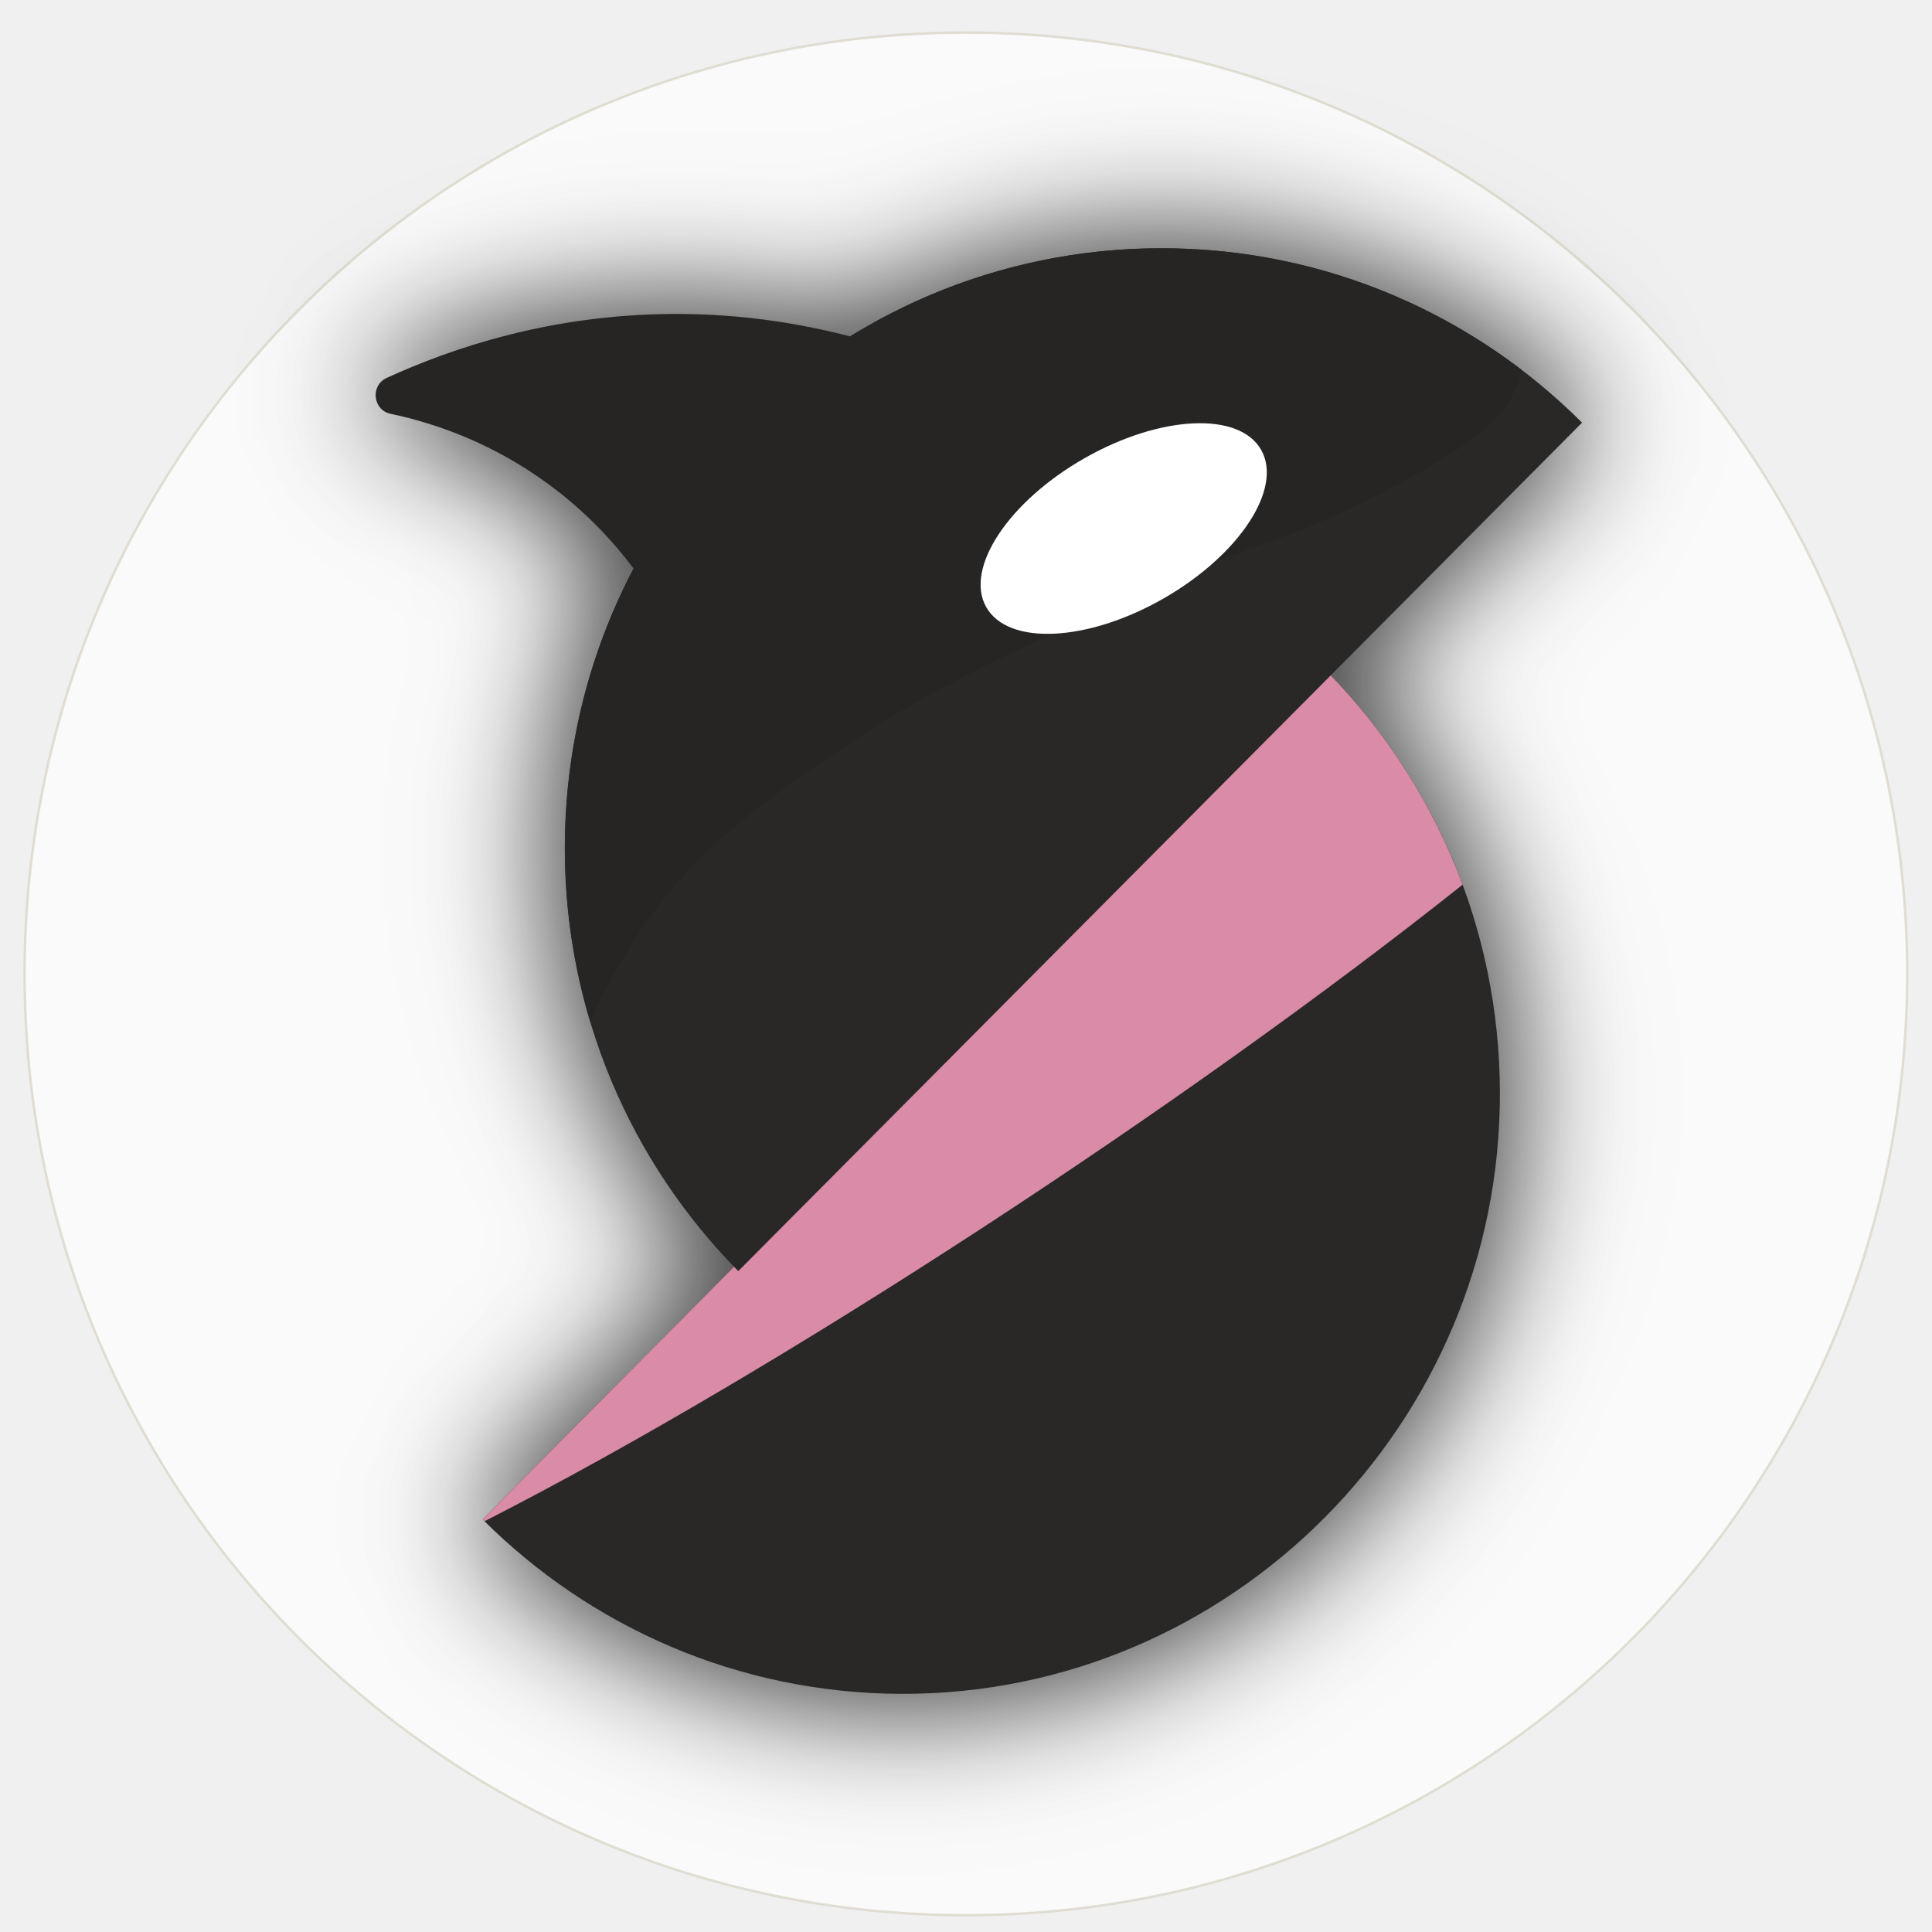
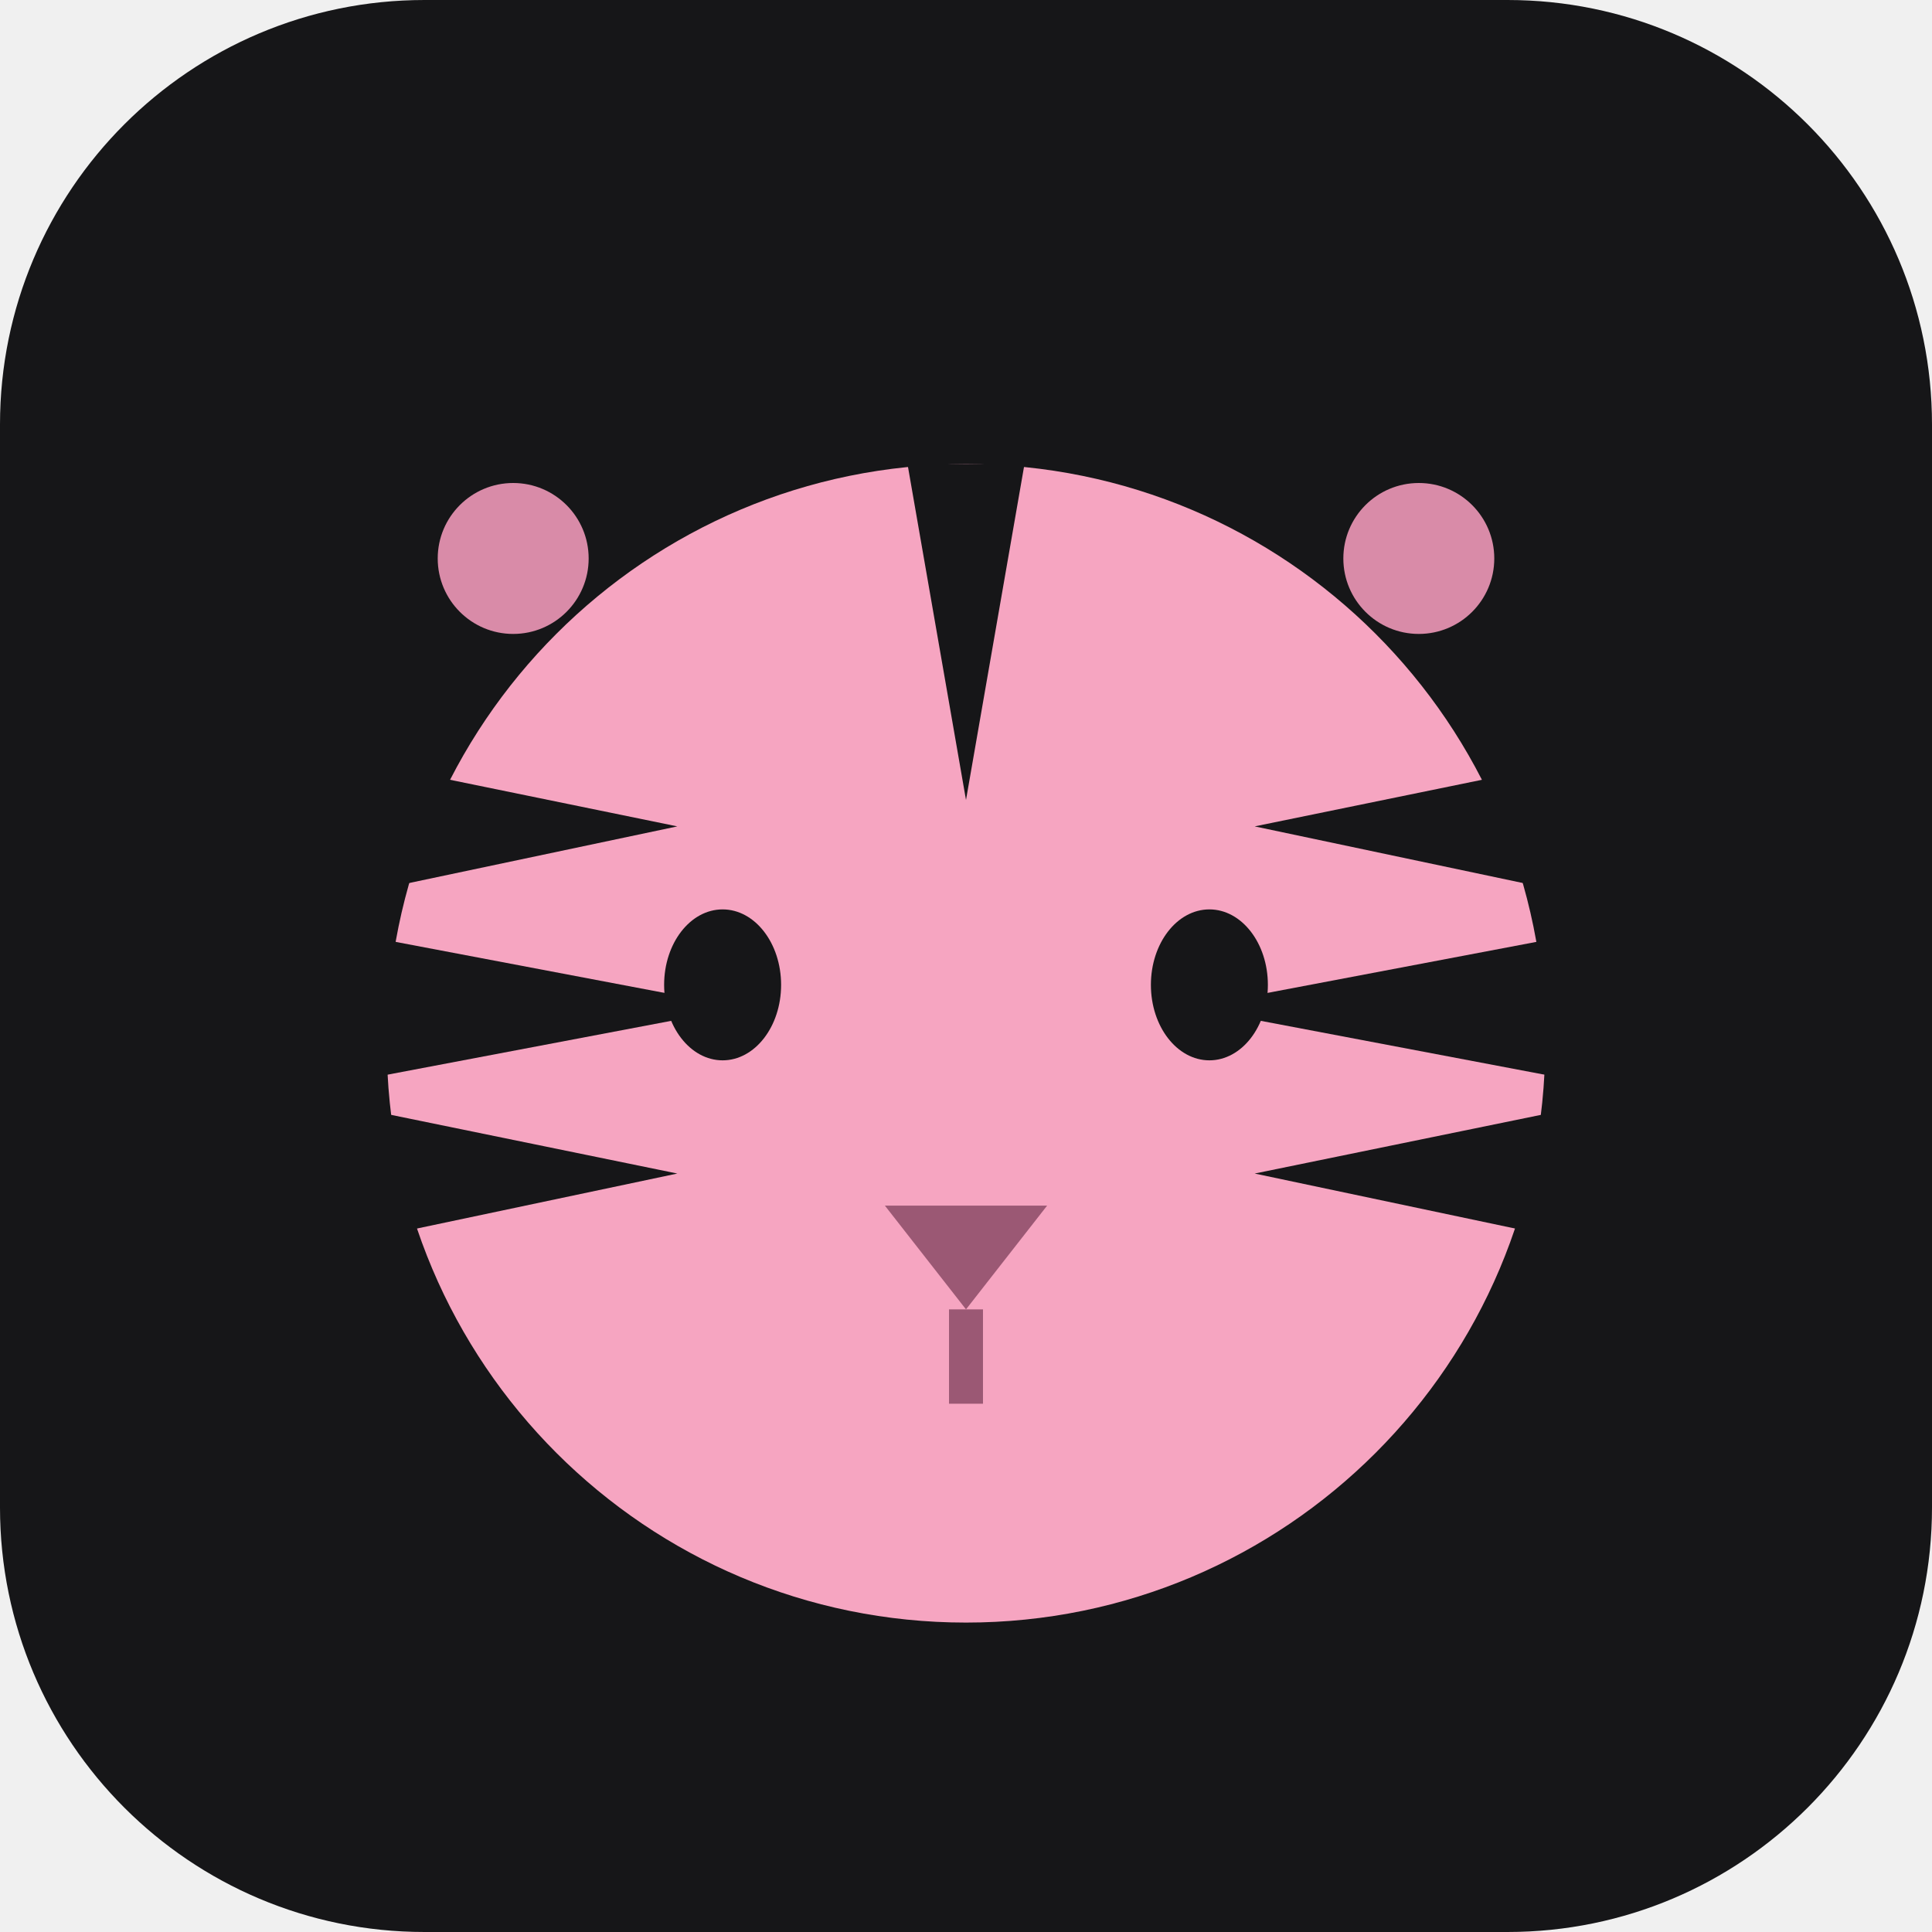
- <svg xmlns="http://www.w3.org/2000/svg" xmlns:xlink="http://www.w3.org/1999/xlink" version="1.1" id="svg2" width="1024" height="1024" viewBox="0 0 1280 1280">
-   <defs id="defs6">
-     <linearGradient id="linearGradient4731">
-       <stop style="stop-color:#000000;stop-opacity:1;" offset="0" id="stop4727" />
-       <stop style="stop-color:#000000;stop-opacity:0;" offset="1" id="stop4729" />
-     </linearGradient>
-     <linearGradient id="linearGradient3247">
-       <stop style="stop-color:#9c1a1a;stop-opacity:1;" offset="0" id="stop3245" />
-     </linearGradient>
-     <linearGradient id="linearGradient3241">
-       <stop style="stop-color:#f9f9f9;stop-opacity:0.7;" offset="0" id="stop3239" />
-     </linearGradient>
-     <clipPath clipPathUnits="userSpaceOnUse" id="clipPath16">
-       <path d="M 0,792 H 612 V 0 H 0 Z" id="path14" />
-     </clipPath>
-     <radialGradient xlink:href="#linearGradient4731" id="radialGradient4733" cx="306.272" cy="387.852" fx="306.272" fy="387.852" r="299.729" gradientTransform="matrix(1,0,0,1.198245,0,-76.88981)" gradientUnits="userSpaceOnUse" />
-     <filter style="color-interpolation-filters:sRGB;" id="filter5943" x="-0.241" y="-0.197" width="1.483" height="1.394">
-       <feFlood flood-opacity="0.498" flood-color="rgb(0,0,0)" result="flood" id="feFlood5933" />
-       <feComposite in="flood" in2="SourceGraphic" operator="in" result="composite1" id="feComposite5935" />
-       <feGaussianBlur in="composite1" stdDeviation="30.53" result="blur" id="feGaussianBlur5937" />
-       <feOffset dx="0" dy="0" result="offset" id="feOffset5939" />
-       <feComposite in="SourceGraphic" in2="offset" operator="over" result="fbSourceGraphic" id="feComposite5941" />
-       <feColorMatrix result="fbSourceGraphicAlpha" in="fbSourceGraphic" values="0 0 0 -1 0 0 0 0 -1 0 0 0 0 -1 0 0 0 0 1 0" id="feColorMatrix5945" />
-       <feFlood id="feFlood5947" flood-opacity="0.498" flood-color="rgb(0,0,0)" result="flood" in="fbSourceGraphic" />
-       <feComposite in2="fbSourceGraphic" id="feComposite5949" in="flood" operator="in" result="composite1" />
-       <feGaussianBlur id="feGaussianBlur5951" in="composite1" stdDeviation="30.53" result="blur" />
-       <feOffset id="feOffset5953" dx="0" dy="0" result="offset" />
-       <feComposite in2="offset" id="feComposite5955" in="fbSourceGraphic" operator="over" result="composite2" />
-     </filter>
-   </defs>
-   <g id="layer1" transform="matrix(0.9989575,0,0,0.9979921,-0.933722,0.06231743)" style="display:inline;fill:none">
-     <ellipse style="fill:#fafafa;fill-opacity:1;fill-rule:evenodd;stroke:#d7d4c3;stroke-width:1.657;stroke-opacity:0.718" id="path713" cx="641.534" cy="646.471" rx="624.273" ry="624.877" />
-   </g>
-   <g id="g8" transform="matrix(1.333333,0,0,-1.333333,0,1056)" style="display:inline">
-     <g id="g10" transform="translate(180.1153,-78.36576)" style="filter:url(#filter5943)">
-       <g id="g3273" transform="translate(-7.954949,-26.51651)" style="display:inline;opacity:0.285;mix-blend-mode:overlay;fill-opacity:1;fill:url(#radialGradient4733)">
-         <g id="g3271" clip-path="url(#clipPath16)" style="fill-opacity:1;fill:url(#radialGradient4733)">
-           <g id="g3253" transform="translate(59.7287,115.3517)" style="fill-opacity:1;fill:url(#radialGradient4733)">
-             <path d="m 0,0 c 53.332,-53.285 126.698,-86.317 207.744,-86.646 164.049,-0.664 298.355,134.38 297.699,299.337 -0.324,81.496 -33.176,155.271 -86.17,208.899 z" style="fill:url(#radialGradient4733);fill-opacity:1;fill-rule:nonzero;stroke:none" id="path3251" />
-           </g>
-           <g id="g3257" transform="translate(479.0017,536.9419)" style="fill-opacity:1;fill:url(#radialGradient4733)">
-             <path d="m 0,0 -419.273,-421.59 c 0.298,-0.298 0.606,-0.587 0.906,-0.884 146.894,74.925 348.023,206.579 486.003,316.297 C 52.756,-65.97 29.506,-29.859 0,0" style="fill:url(#radialGradient4733);fill-opacity:1;fill-rule:nonzero;stroke:none" id="path3255" />
-           </g>
-           <g id="g3261" transform="translate(397.0372,747)" style="fill-opacity:1;fill:url(#radialGradient4733)">
-             <path d="m 0,0 c -163.742,0 -296.482,-133.473 -296.482,-298.121 0,-81.979 32.915,-156.223 86.172,-210.117 l 419.273,421.59 C 155.364,-33.096 81.529,0 0,0" style="fill:url(#radialGradient4733);fill-opacity:1;fill-rule:nonzero;stroke:none" id="path3259" />
-           </g>
-           <g id="g3265" transform="translate(397.0372,747)" style="fill-opacity:1;fill:url(#radialGradient4733)">
-             <path d="m 0,0 c -56.714,0 -109.702,-16.022 -154.751,-43.796 -24.127,6.312 -54.061,11.37 -88.437,11.157 -59.938,-0.372 -108.713,-16.603 -141.822,-31.784 -8.218,-3.768 -6.898,-15.967 1.941,-17.829 21.801,-4.593 50.498,-14.324 78.883,-35.28 17.931,-13.238 31.574,-27.883 41.856,-41.597 -21.794,-41.504 -34.152,-88.793 -34.152,-138.992 0,-29.952 4.412,-58.865 12.586,-86.137 12.54,27.79 25.699,46.391 29.916,52.184 27.229,37.41 56.015,56.883 98.542,85.651 31.328,21.193 74.856,46.047 199.916,97.449 0,0 39.121,11.017 91.587,42.212 20.912,12.433 36.823,24.17 41.863,42.526 0.355,1.293 0.677,2.57 0.973,3.83 C 129.175,-22.506 67.208,0 0,0" style="fill:url(#radialGradient4733);fill-opacity:1;fill-rule:nonzero;stroke:none" id="path3263" />
-           </g>
-           <g id="g3269" transform="translate(446.5563,646.8041)" style="fill-opacity:1;fill:url(#radialGradient4733)">
-             <path d="m 0,0 c 10.875,-19.229 -10.891,-52.305 -48.616,-73.879 -37.725,-21.573 -77.124,-23.474 -88,-4.245 -10.875,19.229 10.891,52.305 48.617,73.879 C -50.274,17.328 -10.875,19.229 0,0" style="fill:url(#radialGradient4733);fill-opacity:1;fill-rule:nonzero;stroke:none" id="path3267" />
-           </g>
-         </g>
-       </g>
-       <g id="g12" clip-path="url(#clipPath16)">
-         <g id="g18" transform="translate(59.7287,115.3517)">
-           <path d="m 0,0 c 53.332,-53.285 126.698,-86.317 207.744,-86.646 164.049,-0.664 298.355,134.38 297.699,299.337 -0.324,81.496 -33.176,155.271 -86.17,208.899 z" style="fill:#292826;fill-opacity:1;fill-rule:nonzero;stroke:none" id="path20" />
-         </g>
-         <g id="g22" transform="translate(479.0017,536.9419)">
-           <path d="m 0,0 -419.273,-421.59 c 0.298,-0.298 0.606,-0.587 0.906,-0.884 146.894,74.925 348.023,206.579 486.003,316.297 C 52.756,-65.97 29.506,-29.859 0,0" style="fill:#D98BA8;fill-opacity:1;fill-rule:nonzero;stroke:none" id="path24" />
-         </g>
-         <g id="g26" transform="translate(397.0372,747)">
-           <path d="m 0,0 c -163.742,0 -296.482,-133.473 -296.482,-298.121 0,-81.979 32.915,-156.223 86.172,-210.117 l 419.273,421.59 C 155.364,-33.096 81.529,0 0,0" style="fill:#292826;fill-opacity:1;fill-rule:nonzero;stroke:none" id="path28" />
-         </g>
-         <g id="g30" transform="translate(397.0372,747)">
-           <path d="m 0,0 c -56.714,0 -109.702,-16.022 -154.751,-43.796 -24.127,6.312 -54.061,11.37 -88.437,11.157 -59.938,-0.372 -108.713,-16.603 -141.822,-31.784 -8.218,-3.768 -6.898,-15.967 1.941,-17.829 21.801,-4.593 50.498,-14.324 78.883,-35.28 17.931,-13.238 31.574,-27.883 41.856,-41.597 -21.794,-41.504 -34.152,-88.793 -34.152,-138.992 0,-29.952 4.412,-58.865 12.586,-86.137 12.54,27.79 25.699,46.391 29.916,52.184 27.229,37.41 56.015,56.883 98.542,85.651 31.328,21.193 74.856,46.047 199.916,97.449 0,0 39.121,11.017 91.587,42.212 20.912,12.433 36.823,24.17 41.863,42.526 0.355,1.293 0.677,2.57 0.973,3.83 C 129.175,-22.506 67.208,0 0,0" style="fill:#262523;fill-opacity:1;fill-rule:nonzero;stroke:none" id="path32" />
-         </g>
-         <g id="g34" transform="translate(446.5563,646.8041)">
-           <path d="m 0,0 c 10.875,-19.229 -10.891,-52.305 -48.616,-73.879 -37.725,-21.573 -77.124,-23.474 -88,-4.245 -10.875,19.229 10.891,52.305 48.617,73.879 C -50.274,17.328 -10.875,19.229 0,0" style="fill:#ffffff;fill-opacity:1;fill-rule:nonzero;stroke:none" id="path36" />
-         </g>
-       </g>
-     </g>
+ <svg xmlns="http://www.w3.org/2000/svg" viewBox="0 0 1024 1024">
+   <rect x="0" y="0" width="1024" height="1024" rx="225" fill="#161618" />
+   <g>
+     <polygon points="257,682 371,436 401,731" fill="#F6A5C1" transform="rotate(180 340 560)" />
+     <polygon points="767,682 653,436 623,731" fill="#F6A5C1" transform="rotate(180 684 560)" />
+     <circle cx="272" cy="296" r="40" fill="#D98BA8" />
+     <circle cx="752" cy="296" r="40" fill="#D98BA8" />
+     <circle cx="512" cy="553" r="307" fill="#F6A5C1" />
+     <polygon points="826,405 826,472 665,438" fill="#161618" />
+     <polygon points="826,497 826,571 631,534" fill="#161618" />
+     <polygon points="826,589 826,656 665,622" fill="#161618" />
+     <polygon points="198,405 198,472 359,438" fill="#161618" />
+     <polygon points="198,497 198,571 393,534" fill="#161618" />
+     <polygon points="198,589 198,656 359,622" fill="#161618" />
+     <polygon points="481,246 543,246 512,424" fill="#161618" />
+     <ellipse cx="383" cy="522" rx="31" ry="40" fill="#161618" />
+     <ellipse cx="641" cy="522" rx="31" ry="40" fill="#161618" />
+     <polygon points="469,639 555,639 512,694" fill="#9B5874" />
+     <rect x="503" y="694" width="18" height="50" fill="#9B5874" />
  </g>
</svg>
